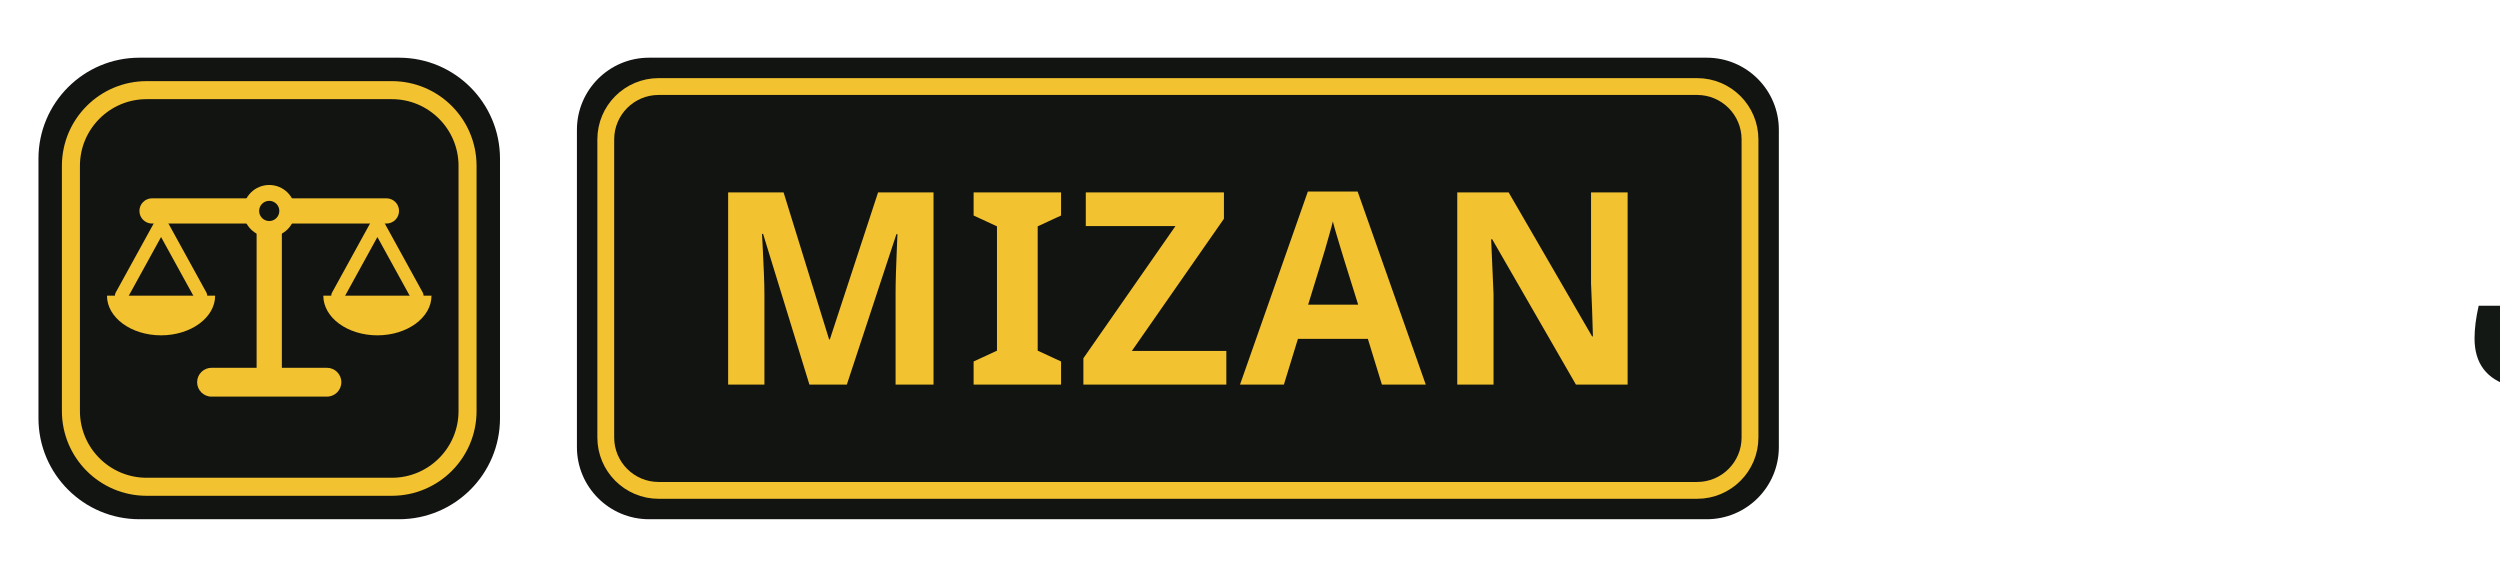
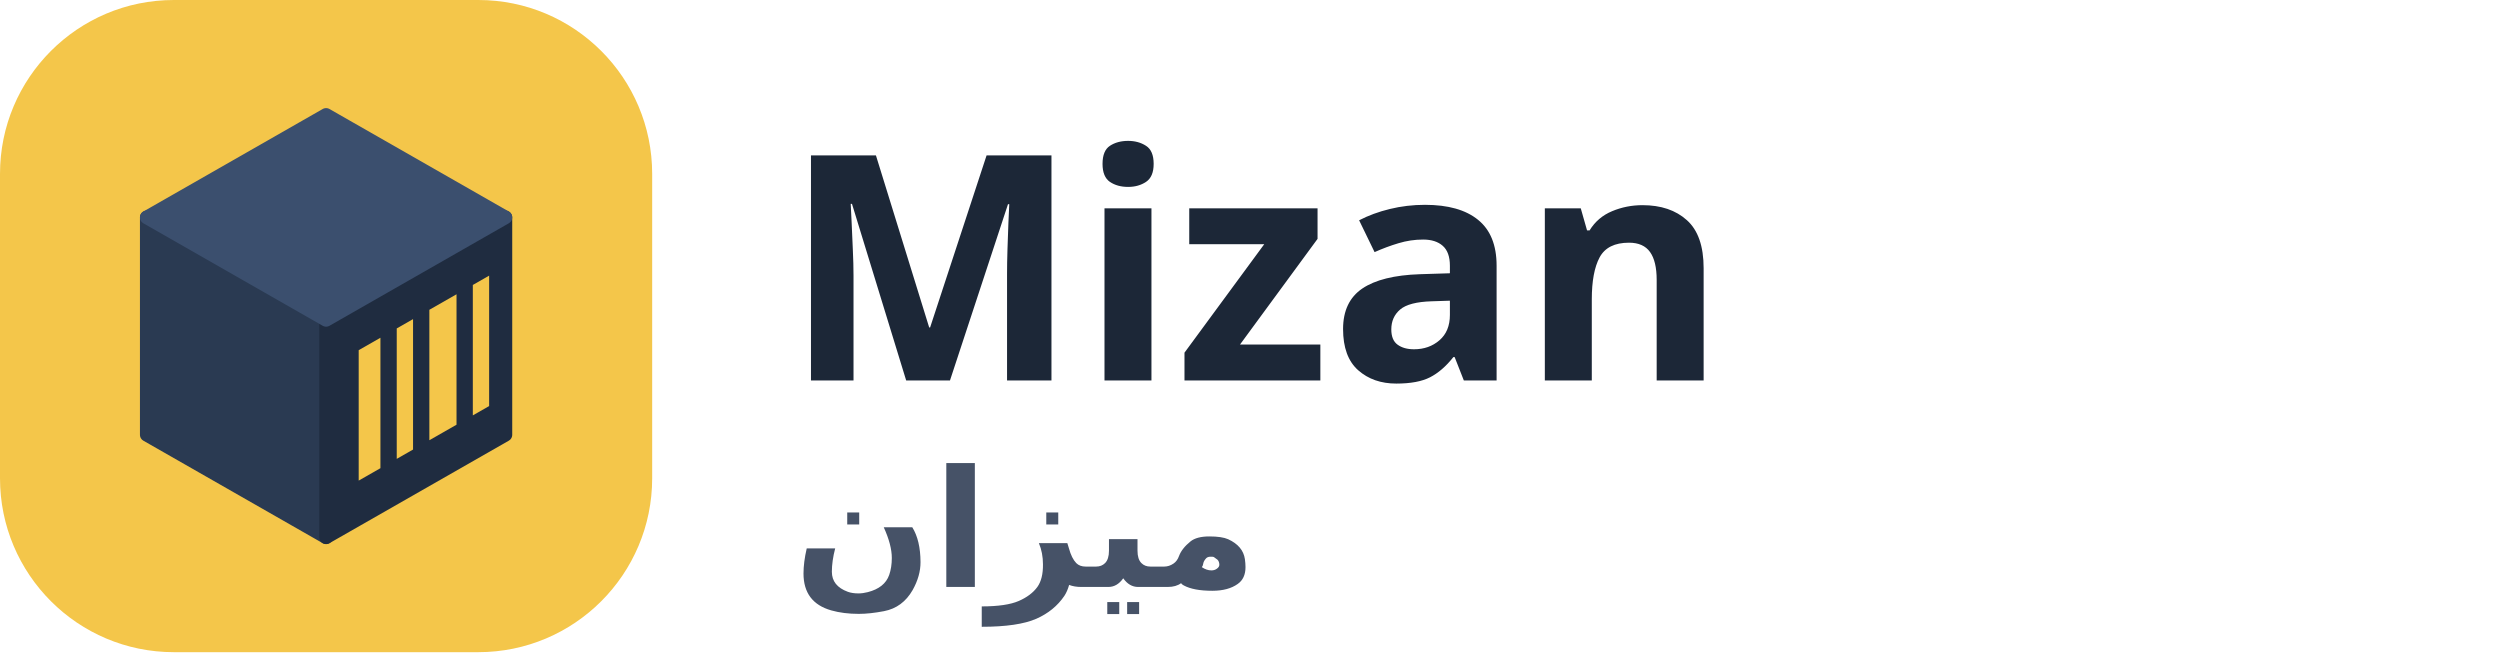
- <svg xmlns="http://www.w3.org/2000/svg" viewBox="0 0 520 120" fill="none" role="img" aria-label="Mizan — Inventory Intelligence">
-   <g transform="translate(8 12) scale(1.5)">
-     <rect width="64" height="64" rx="14" fill="#121412" />
-     <rect x="4.5" y="4.5" width="55" height="55" rx="10.5" fill="none" stroke="#F2C230" stroke-width="2.5" />
-     <g fill="#F2C230" stroke="#F2C230" stroke-linecap="round" stroke-linejoin="round">
-       <rect x="14" y="19.5" width="36" height="3.5" rx="1.75" stroke="none" />
-       <rect x="30.25" y="21" width="3.5" height="23" stroke="none" />
-       <rect x="22" y="43" width="20" height="4" rx="2" stroke="none" />
-       <path d="M17 23 L11.5 33 M17 23 L22.5 33 M47 23 L41.5 33 M47 23 L52.5 33" fill="none" stroke-width="1.8" />
-       <path d="M9.5 33 h15 a7.5 5.5 0 0 1 -15 0 z M39.5 33 h15 a7.5 5.5 0 0 1 -15 0 z" stroke="none" />
-     </g>
-     <circle cx="32" cy="21.25" r="3.6" fill="#F2C230" />
-     <circle cx="32" cy="21.25" r="1.4" fill="#121412" />
+ <svg xmlns="http://www.w3.org/2000/svg" viewBox="0 0 460 120" role="img" aria-label="Mizan — ميزان">
+   <rect width="120" height="120" rx="32" fill="#F4C64A" />
+   <g stroke-width="2.5" stroke-linejoin="round">
+     <polygon points="27,40 60,58.86 60,98.86 27,80" fill="#2A3A52" stroke="#2A3A52" />
+     <polygon points="60,58.86 93,40 93,80 60,98.86" fill="#1F2C40" stroke="#1F2C40" />
+     <polygon points="60,21.14 93,40 60,58.86 27,40" fill="#3B4F6E" stroke="#3B4F6E" />
  </g>
-   <rect x="120" y="12" width="250" height="96" rx="15" fill="#121412" />
-   <rect x="126" y="18" width="238" height="84" rx="11" fill="none" stroke="#F2C230" stroke-width="3.5" />
-   <text x="245" y="80" text-anchor="middle" font-family="Overpass,'Highway Gothic',ui-sans-serif,sans-serif" font-size="56" font-weight="800" letter-spacing="1.5" fill="#F2C230">MIZAN</text>
-   <text x="512" y="74" text-anchor="end" font-family="'IBM Plex Sans Arabic','Segoe UI',sans-serif" font-size="44" font-weight="600" fill="#141815" direction="rtl">ميزان</text>
+   <g transform="matrix(1 -0.5714 0 1 60 58.86)" fill="#F4C64A">
+     <rect x="6" y="9" width="4" height="24" />
+     <rect x="13" y="9" width="3" height="24" />
+     <rect x="19" y="9" width="5" height="24" />
+     <rect x="27" y="9" width="3" height="24" />
+   </g>
+   <text x="144" y="70" font-family="Fredoka,'Figtree',ui-sans-serif,sans-serif" font-size="58" font-weight="600" fill="#1C2737">Mizan</text>
+   <text x="146" y="108" font-family="'IBM Plex Sans Arabic','Segoe UI',sans-serif" font-size="30" font-weight="700" fill="#465267">ميزان</text>
</svg>
